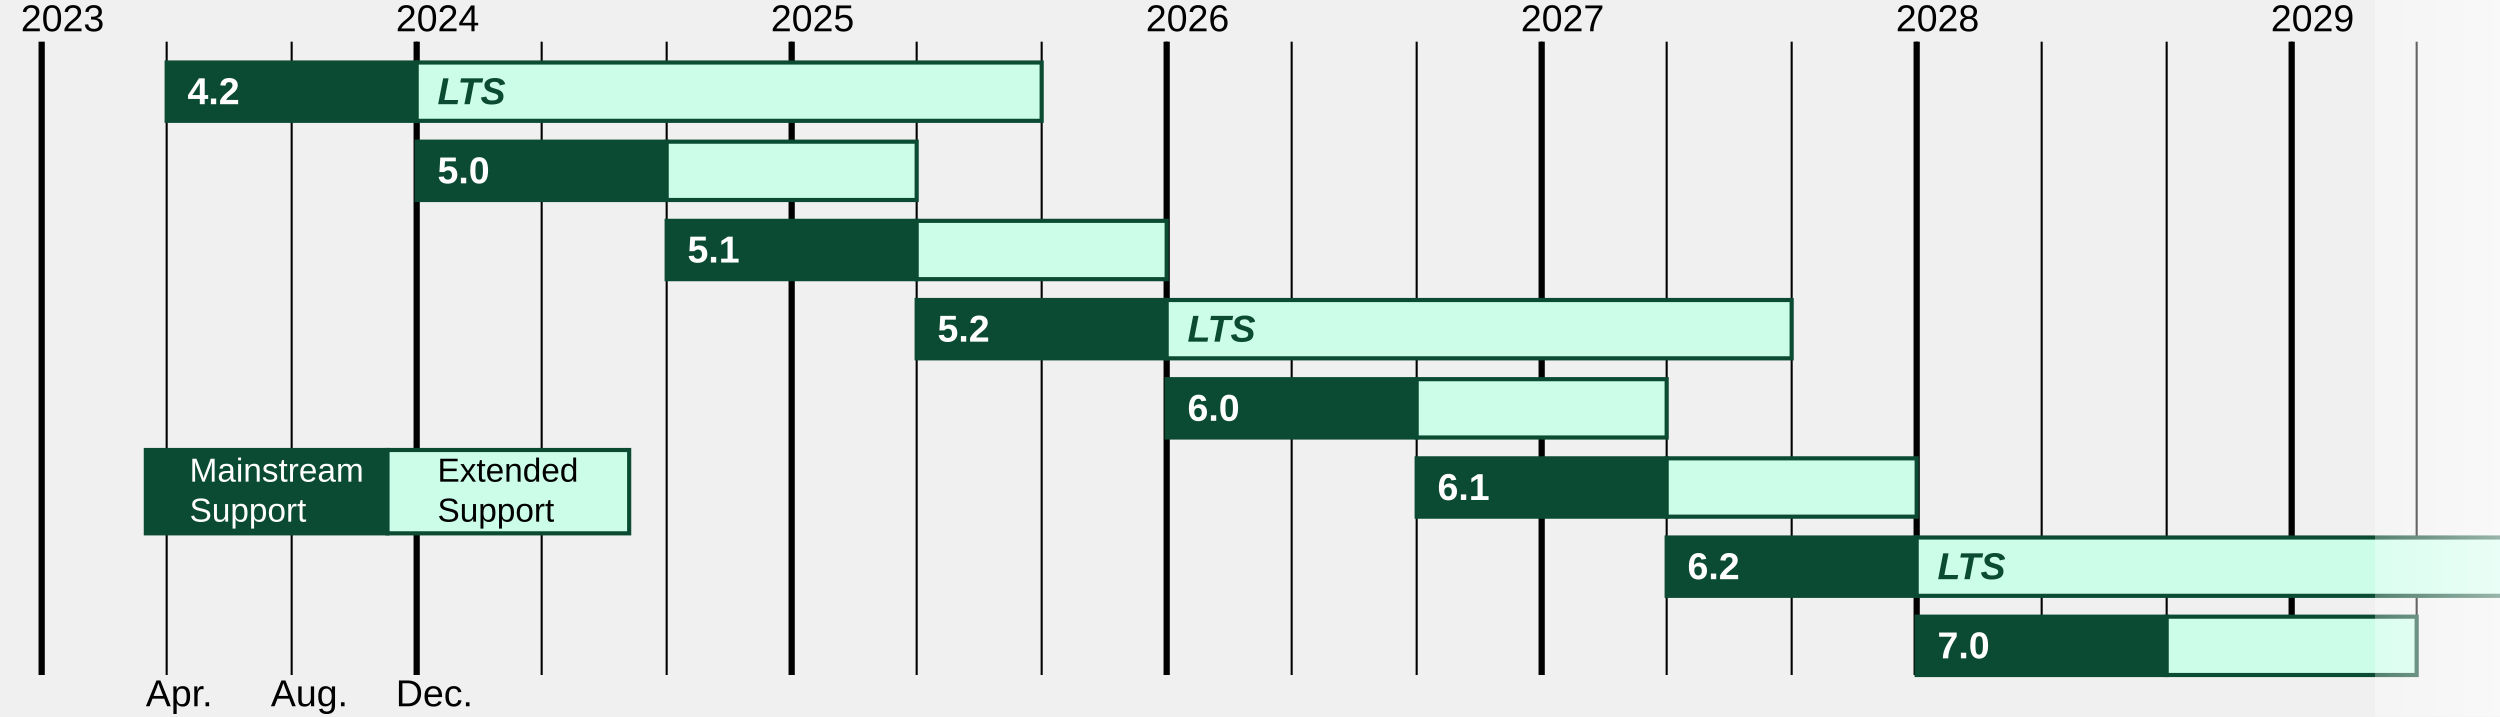
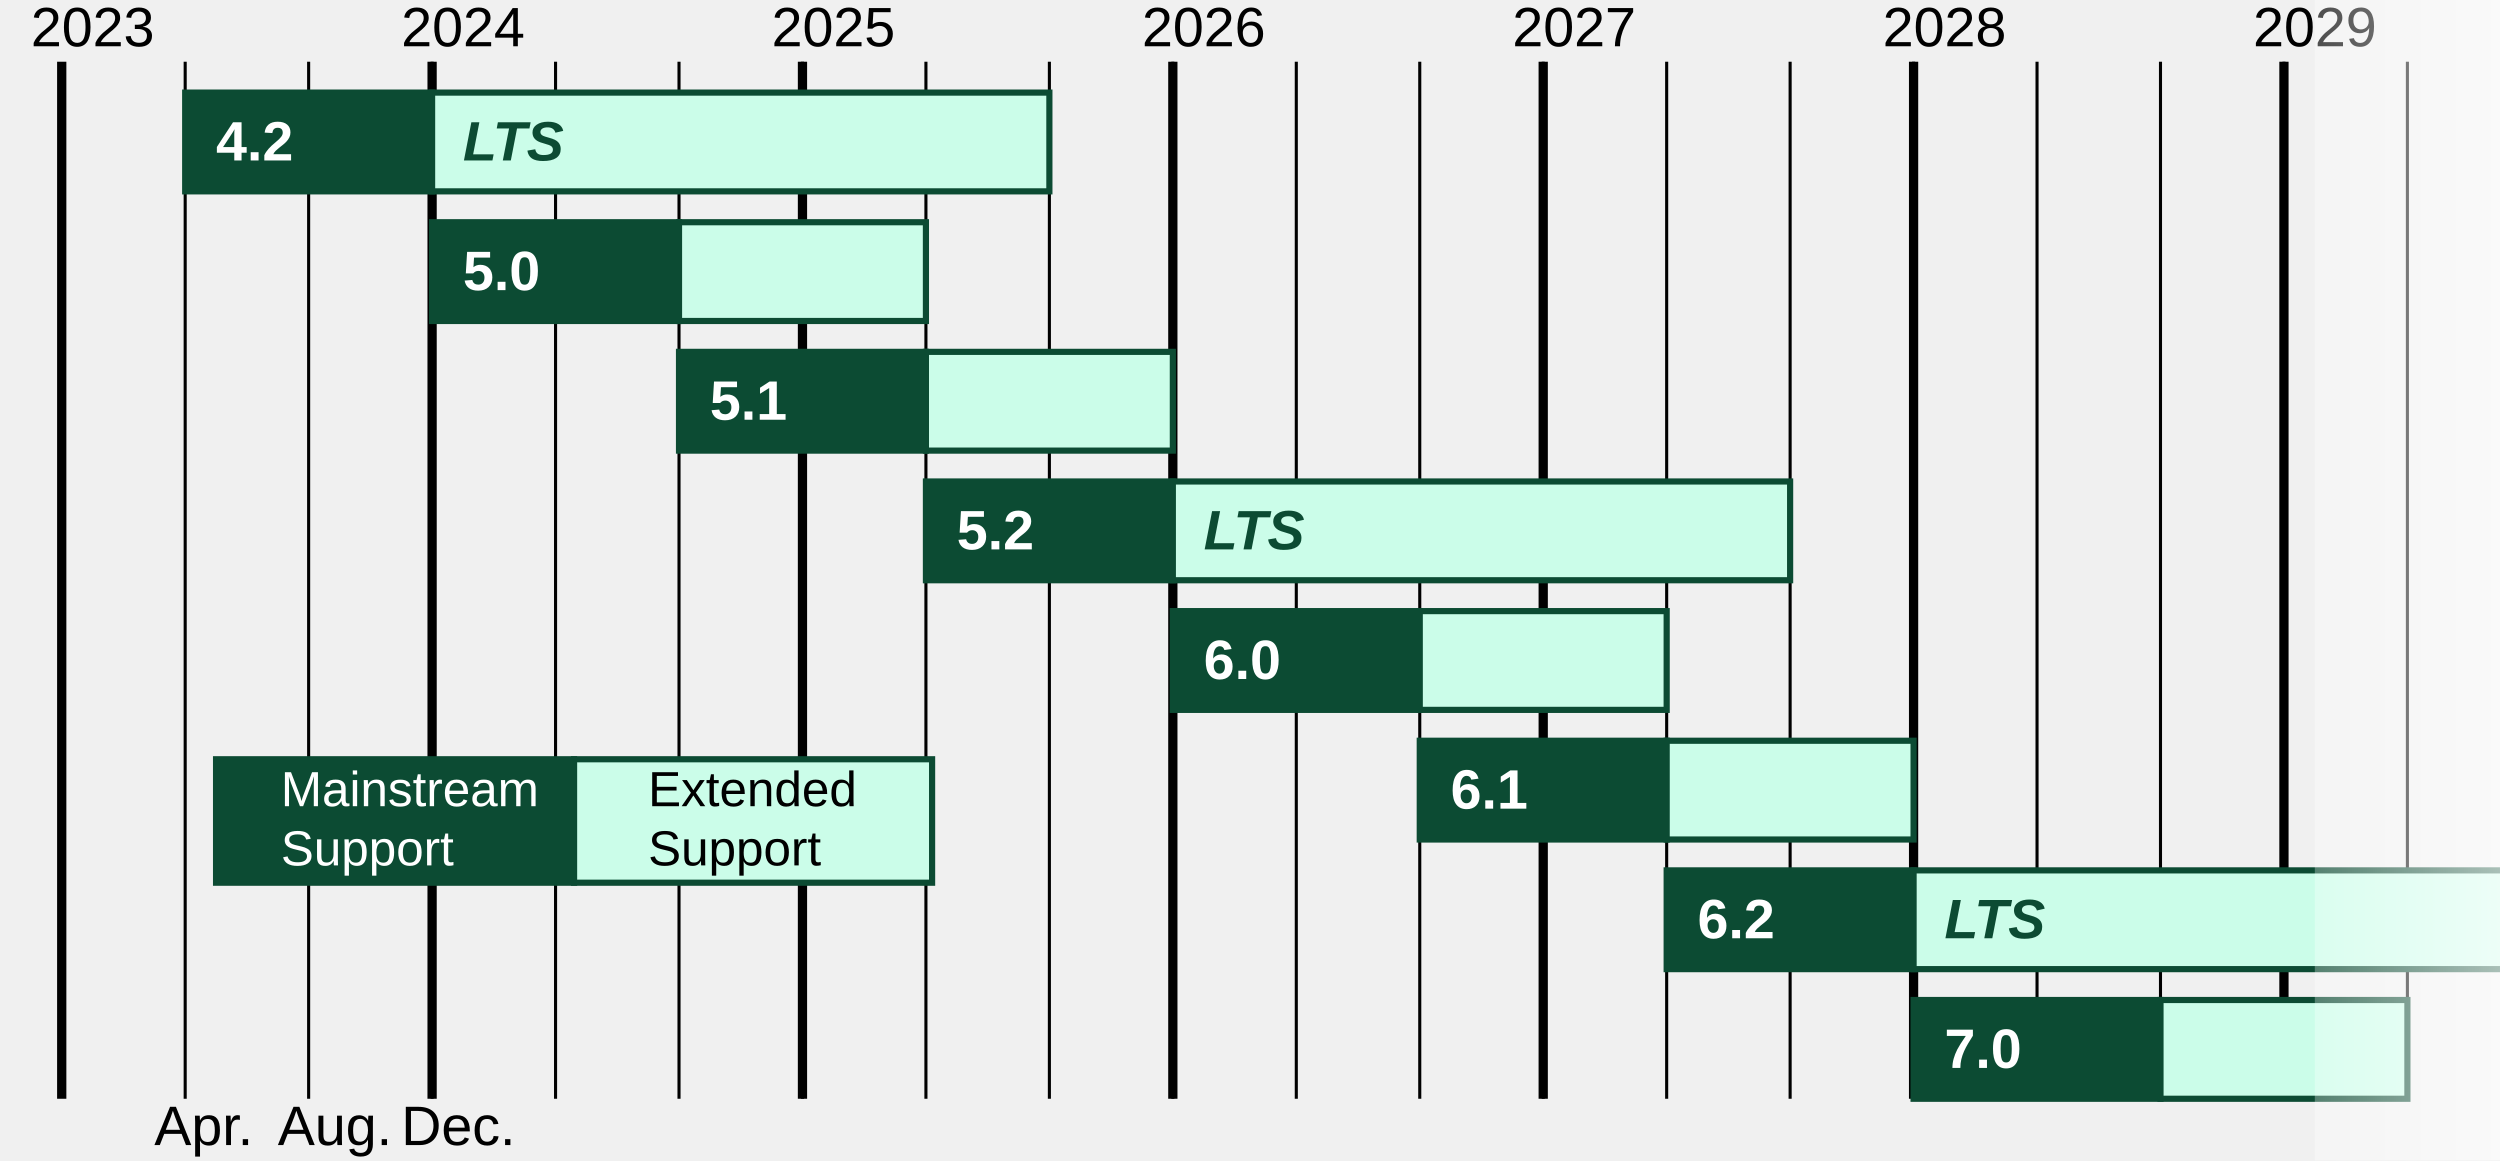
- <svg xmlns="http://www.w3.org/2000/svg" width="1200" height="344" version="1.1" profile="tiny">
+ <svg xmlns="http://www.w3.org/2000/svg" width="810" height="376" version="1.1" profile="tiny">
  <style>
        .version-text {
            font-family: 'Segoe UI', 'Arial';
            font-size: 18px;
            font-weight: bold;
            fill: #ffffff;
        }
        .lts-text {
            font-family: 'Segoe UI', 'Arial';
            font-size: 18px;
            font-weight: 600;
            font-style: italic;
            fill: #0C4B33;
        }
        .legend-text {
            font-family: 'Segoe UI', 'Arial';
            font-size: 18px;
            fill: #000000;
        }
        .release-text{
            font-family: 'Segoe UI', 'Arial';
            font-size: 16px;
        }
    </style>
  <defs>
    <linearGradient id="fade-right" x1="0%" y1="0%" x2="100%" y2="0%">
      <stop offset="0.0" stop-color="#ffffff" stop-opacity="0.3" />
      <stop offset="1.0" stop-color="#ffffff" stop-opacity="1.0" />
    </linearGradient>
  </defs>
  <rect width="100%" height="100%" fill="none" />
-   <line x1="20.0" y1="20" x2="20.0" y2="324" stroke="#000000" stroke-width="3" />
+   <line x1="20.0" y1="20" x2="20.0" y2="356" stroke="#000000" stroke-width="3" />
  <text x="10.0" y="15" class="legend-text">
                2023
            </text>
-   <line x1="80.0" y1="20" x2="80.0" y2="324" stroke="#000000" stroke-width="1" />
-   <text x="70.0" y="339" class="legend-text">
+   <line x1="60.0" y1="20" x2="60.0" y2="356" stroke="#000000" stroke-width="1" />
+   <text x="50.0" y="371" class="legend-text">
                Apr.
            </text>
-   <line x1="140.0" y1="20" x2="140.0" y2="324" stroke="#000000" stroke-width="1" />
-   <text x="130.0" y="339" class="legend-text">
+   <line x1="100.0" y1="20" x2="100.0" y2="356" stroke="#000000" stroke-width="1" />
+   <text x="90.0" y="371" class="legend-text">
                Aug.
            </text>
-   <line x1="200.0" y1="20" x2="200.0" y2="324" stroke="#000000" stroke-width="1" />
-   <text x="190.0" y="339" class="legend-text">
+   <line x1="140.0" y1="20" x2="140.0" y2="356" stroke="#000000" stroke-width="1" />
+   <text x="130.0" y="371" class="legend-text">
                Dec.
            </text>
-   <line x1="200.0" y1="20" x2="200.0" y2="324" stroke="#000000" stroke-width="3" />
-   <text x="190.0" y="15" class="legend-text">
+   <line x1="140.0" y1="20" x2="140.0" y2="356" stroke="#000000" stroke-width="3" />
+   <text x="130.0" y="15" class="legend-text">
                2024
            </text>
-   <line x1="260.0" y1="20" x2="260.0" y2="324" stroke="#000000" stroke-width="1" />
-   <line x1="320.0" y1="20" x2="320.0" y2="324" stroke="#000000" stroke-width="1" />
-   <line x1="380.0" y1="20" x2="380.0" y2="324" stroke="#000000" stroke-width="1" />
-   <line x1="380.0" y1="20" x2="380.0" y2="324" stroke="#000000" stroke-width="3" />
-   <text x="370.0" y="15" class="legend-text">
+   <line x1="180.0" y1="20" x2="180.0" y2="356" stroke="#000000" stroke-width="1" />
+   <line x1="220.0" y1="20" x2="220.0" y2="356" stroke="#000000" stroke-width="1" />
+   <line x1="260.0" y1="20" x2="260.0" y2="356" stroke="#000000" stroke-width="1" />
+   <line x1="260.0" y1="20" x2="260.0" y2="356" stroke="#000000" stroke-width="3" />
+   <text x="250.0" y="15" class="legend-text">
                2025
            </text>
-   <line x1="440.0" y1="20" x2="440.0" y2="324" stroke="#000000" stroke-width="1" />
-   <line x1="500.0" y1="20" x2="500.0" y2="324" stroke="#000000" stroke-width="1" />
-   <line x1="560.0" y1="20" x2="560.0" y2="324" stroke="#000000" stroke-width="1" />
-   <line x1="560.0" y1="20" x2="560.0" y2="324" stroke="#000000" stroke-width="3" />
-   <text x="550.0" y="15" class="legend-text">
+   <line x1="300.0" y1="20" x2="300.0" y2="356" stroke="#000000" stroke-width="1" />
+   <line x1="340.0" y1="20" x2="340.0" y2="356" stroke="#000000" stroke-width="1" />
+   <line x1="380.0" y1="20" x2="380.0" y2="356" stroke="#000000" stroke-width="1" />
+   <line x1="380.0" y1="20" x2="380.0" y2="356" stroke="#000000" stroke-width="3" />
+   <text x="370.0" y="15" class="legend-text">
                2026
            </text>
-   <line x1="620.0" y1="20" x2="620.0" y2="324" stroke="#000000" stroke-width="1" />
-   <line x1="680.0" y1="20" x2="680.0" y2="324" stroke="#000000" stroke-width="1" />
-   <line x1="740.0" y1="20" x2="740.0" y2="324" stroke="#000000" stroke-width="1" />
-   <line x1="740.0" y1="20" x2="740.0" y2="324" stroke="#000000" stroke-width="3" />
-   <text x="730.0" y="15" class="legend-text">
+   <line x1="420.0" y1="20" x2="420.0" y2="356" stroke="#000000" stroke-width="1" />
+   <line x1="460.0" y1="20" x2="460.0" y2="356" stroke="#000000" stroke-width="1" />
+   <line x1="500.0" y1="20" x2="500.0" y2="356" stroke="#000000" stroke-width="1" />
+   <line x1="500.0" y1="20" x2="500.0" y2="356" stroke="#000000" stroke-width="3" />
+   <text x="490.0" y="15" class="legend-text">
                2027
            </text>
-   <line x1="800.0" y1="20" x2="800.0" y2="324" stroke="#000000" stroke-width="1" />
-   <line x1="860.0" y1="20" x2="860.0" y2="324" stroke="#000000" stroke-width="1" />
-   <line x1="920.0" y1="20" x2="920.0" y2="324" stroke="#000000" stroke-width="1" />
-   <line x1="920.0" y1="20" x2="920.0" y2="324" stroke="#000000" stroke-width="3" />
-   <text x="910.0" y="15" class="legend-text">
+   <line x1="540.0" y1="20" x2="540.0" y2="356" stroke="#000000" stroke-width="1" />
+   <line x1="580.0" y1="20" x2="580.0" y2="356" stroke="#000000" stroke-width="1" />
+   <line x1="620.0" y1="20" x2="620.0" y2="356" stroke="#000000" stroke-width="1" />
+   <line x1="620.0" y1="20" x2="620.0" y2="356" stroke="#000000" stroke-width="3" />
+   <text x="610.0" y="15" class="legend-text">
                2028
            </text>
-   <line x1="980.0" y1="20" x2="980.0" y2="324" stroke="#000000" stroke-width="1" />
-   <line x1="1040.0" y1="20" x2="1040.0" y2="324" stroke="#000000" stroke-width="1" />
-   <line x1="1100.0" y1="20" x2="1100.0" y2="324" stroke="#000000" stroke-width="1" />
-   <line x1="1100.0" y1="20" x2="1100.0" y2="324" stroke="#000000" stroke-width="3" />
-   <text x="1090.0" y="15" class="legend-text">
+   <line x1="660.0" y1="20" x2="660.0" y2="356" stroke="#000000" stroke-width="1" />
+   <line x1="700.0" y1="20" x2="700.0" y2="356" stroke="#000000" stroke-width="1" />
+   <line x1="740.0" y1="20" x2="740.0" y2="356" stroke="#000000" stroke-width="1" />
+   <line x1="740.0" y1="20" x2="740.0" y2="356" stroke="#000000" stroke-width="3" />
+   <text x="730.0" y="15" class="legend-text">
                2029
            </text>
-   <line x1="1160.0" y1="20" x2="1160.0" y2="324" stroke="#000000" stroke-width="1" />
-   <line x1="1220.0" y1="20" x2="1220.0" y2="324" stroke="#000000" stroke-width="1" />
-   <line x1="1280.0" y1="20" x2="1280.0" y2="324" stroke="#000000" stroke-width="1" />
-   <rect x="80.0" y="30" width="120.0" height="28" fill="#0C4B33" stroke="#0C4B33" stroke-width="2" />
-   <rect x="200.0" y="30" width="300.0" height="28" fill="#CBFDE9" stroke="#0C4B33" stroke-width="2" />
-   <text x="90.0" y="50.0" class="version-text">
+   <line x1="780.0" y1="20" x2="780.0" y2="356" stroke="#000000" stroke-width="1" />
+   <line x1="820.0" y1="20" x2="820.0" y2="356" stroke="#000000" stroke-width="1" />
+   <line x1="860.0" y1="20" x2="860.0" y2="356" stroke="#000000" stroke-width="1" />
+   <rect x="60.0" y="30" width="80.0" height="32" fill="#0C4B33" stroke="#0C4B33" stroke-width="2" />
+   <rect x="140.0" y="30" width="200.0" height="32" fill="#CBFDE9" stroke="#0C4B33" stroke-width="2" />
+   <text x="70.0" y="52.0" class="version-text">
            4.2
        </text>
-   <text x="210.0" y="50.0" class="lts-text">
+   <text x="150.0" y="52.0" class="lts-text">
                LTS
            </text>
-   <rect x="200.0" y="68" width="120.0" height="28" fill="#0C4B33" stroke="#0C4B33" stroke-width="2" />
-   <rect x="320.0" y="68" width="120.0" height="28" fill="#CBFDE9" stroke="#0C4B33" stroke-width="2" />
-   <text x="210.0" y="88.0" class="version-text">
+   <rect x="140.0" y="72" width="80.0" height="32" fill="#0C4B33" stroke="#0C4B33" stroke-width="2" />
+   <rect x="220.0" y="72" width="80.0" height="32" fill="#CBFDE9" stroke="#0C4B33" stroke-width="2" />
+   <text x="150.0" y="94.0" class="version-text">
            5.0
        </text>
-   <rect x="320.0" y="106" width="120.0" height="28" fill="#0C4B33" stroke="#0C4B33" stroke-width="2" />
-   <rect x="440.0" y="106" width="120.0" height="28" fill="#CBFDE9" stroke="#0C4B33" stroke-width="2" />
-   <text x="330.0" y="126.0" class="version-text">
+   <rect x="220.0" y="114" width="80.0" height="32" fill="#0C4B33" stroke="#0C4B33" stroke-width="2" />
+   <rect x="300.0" y="114" width="80.0" height="32" fill="#CBFDE9" stroke="#0C4B33" stroke-width="2" />
+   <text x="230.0" y="136.0" class="version-text">
            5.1
        </text>
-   <rect x="440.0" y="144" width="120.0" height="28" fill="#0C4B33" stroke="#0C4B33" stroke-width="2" />
-   <rect x="560.0" y="144" width="300.0" height="28" fill="#CBFDE9" stroke="#0C4B33" stroke-width="2" />
-   <text x="450.0" y="164.0" class="version-text">
+   <rect x="300.0" y="156" width="80.0" height="32" fill="#0C4B33" stroke="#0C4B33" stroke-width="2" />
+   <rect x="380.0" y="156" width="200.0" height="32" fill="#CBFDE9" stroke="#0C4B33" stroke-width="2" />
+   <text x="310.0" y="178.0" class="version-text">
            5.2
        </text>
-   <text x="570.0" y="164.0" class="lts-text">
+   <text x="390.0" y="178.0" class="lts-text">
                LTS
            </text>
-   <rect x="560.0" y="182" width="120.0" height="28" fill="#0C4B33" stroke="#0C4B33" stroke-width="2" />
-   <rect x="680.0" y="182" width="120.0" height="28" fill="#CBFDE9" stroke="#0C4B33" stroke-width="2" />
-   <text x="570.0" y="202.0" class="version-text">
+   <rect x="380.0" y="198" width="80.0" height="32" fill="#0C4B33" stroke="#0C4B33" stroke-width="2" />
+   <rect x="460.0" y="198" width="80.0" height="32" fill="#CBFDE9" stroke="#0C4B33" stroke-width="2" />
+   <text x="390.0" y="220.0" class="version-text">
            6.0
        </text>
-   <rect x="680.0" y="220" width="120.0" height="28" fill="#0C4B33" stroke="#0C4B33" stroke-width="2" />
-   <rect x="800.0" y="220" width="120.0" height="28" fill="#CBFDE9" stroke="#0C4B33" stroke-width="2" />
-   <text x="690.0" y="240.0" class="version-text">
+   <rect x="460.0" y="240" width="80.0" height="32" fill="#0C4B33" stroke="#0C4B33" stroke-width="2" />
+   <rect x="540.0" y="240" width="80.0" height="32" fill="#CBFDE9" stroke="#0C4B33" stroke-width="2" />
+   <text x="470.0" y="262.0" class="version-text">
            6.1
        </text>
-   <rect x="800.0" y="258" width="120.0" height="28" fill="#0C4B33" stroke="#0C4B33" stroke-width="2" />
-   <rect x="920.0" y="258" width="300.0" height="28" fill="#CBFDE9" stroke="#0C4B33" stroke-width="2" />
-   <text x="810.0" y="278.0" class="version-text">
+   <rect x="540.0" y="282" width="80.0" height="32" fill="#0C4B33" stroke="#0C4B33" stroke-width="2" />
+   <rect x="620.0" y="282" width="200.0" height="32" fill="#CBFDE9" stroke="#0C4B33" stroke-width="2" />
+   <text x="550.0" y="304.0" class="version-text">
            6.2
        </text>
-   <text x="930.0" y="278.0" class="lts-text">
+   <text x="630.0" y="304.0" class="lts-text">
                LTS
            </text>
-   <rect x="920.0" y="296" width="120.0" height="28" fill="#0C4B33" stroke="#0C4B33" stroke-width="2" />
-   <rect x="1040.0" y="296" width="120.0" height="28" fill="#CBFDE9" stroke="#0C4B33" stroke-width="2" />
-   <text x="930.0" y="316.0" class="version-text">
+   <rect x="620.0" y="324" width="80.0" height="32" fill="#0C4B33" stroke="#0C4B33" stroke-width="2" />
+   <rect x="700.0" y="324" width="80.0" height="32" fill="#CBFDE9" stroke="#0C4B33" stroke-width="2" />
+   <text x="630.0" y="346.0" class="version-text">
            7.0
        </text>
-   <rect x="70" y="216" width="116" height="40" fill="#0C4B33" stroke="#0C4B33" stroke-width="2" />
-   <text y="236" fill="#ffffff" class="release-text">
+   <rect x="70" y="246" width="116" height="40" fill="#0C4B33" stroke="#0C4B33" stroke-width="2" />
+   <text y="266" fill="#ffffff" class="release-text">
    <tspan x="91" dy="-0.3em">
                Mainstream
            </tspan>
    <tspan x="91" dy="1.2em">
                Support
            </tspan>
  </text>
-   <rect x="186" y="216" width="116" height="40" fill="#CBFDE9" stroke="#0C4B33" stroke-width="2" />
-   <text y="236" fill="#000000" class="release-text">
+   <rect x="186" y="246" width="116" height="40" fill="#CBFDE9" stroke="#0C4B33" stroke-width="2" />
+   <text y="266" fill="#000000" class="release-text">
    <tspan x="210" dy="-0.3em">
                Extended
            </tspan>
    <tspan x="210" dy="1.2em">
                Support
            </tspan>
  </text>
-   <rect x="1140" y="0" width="150" height="100%" fill="url(#fade-right)" />
+   <rect x="750" y="0" width="120" height="100%" fill="url(#fade-right)" />
</svg>
